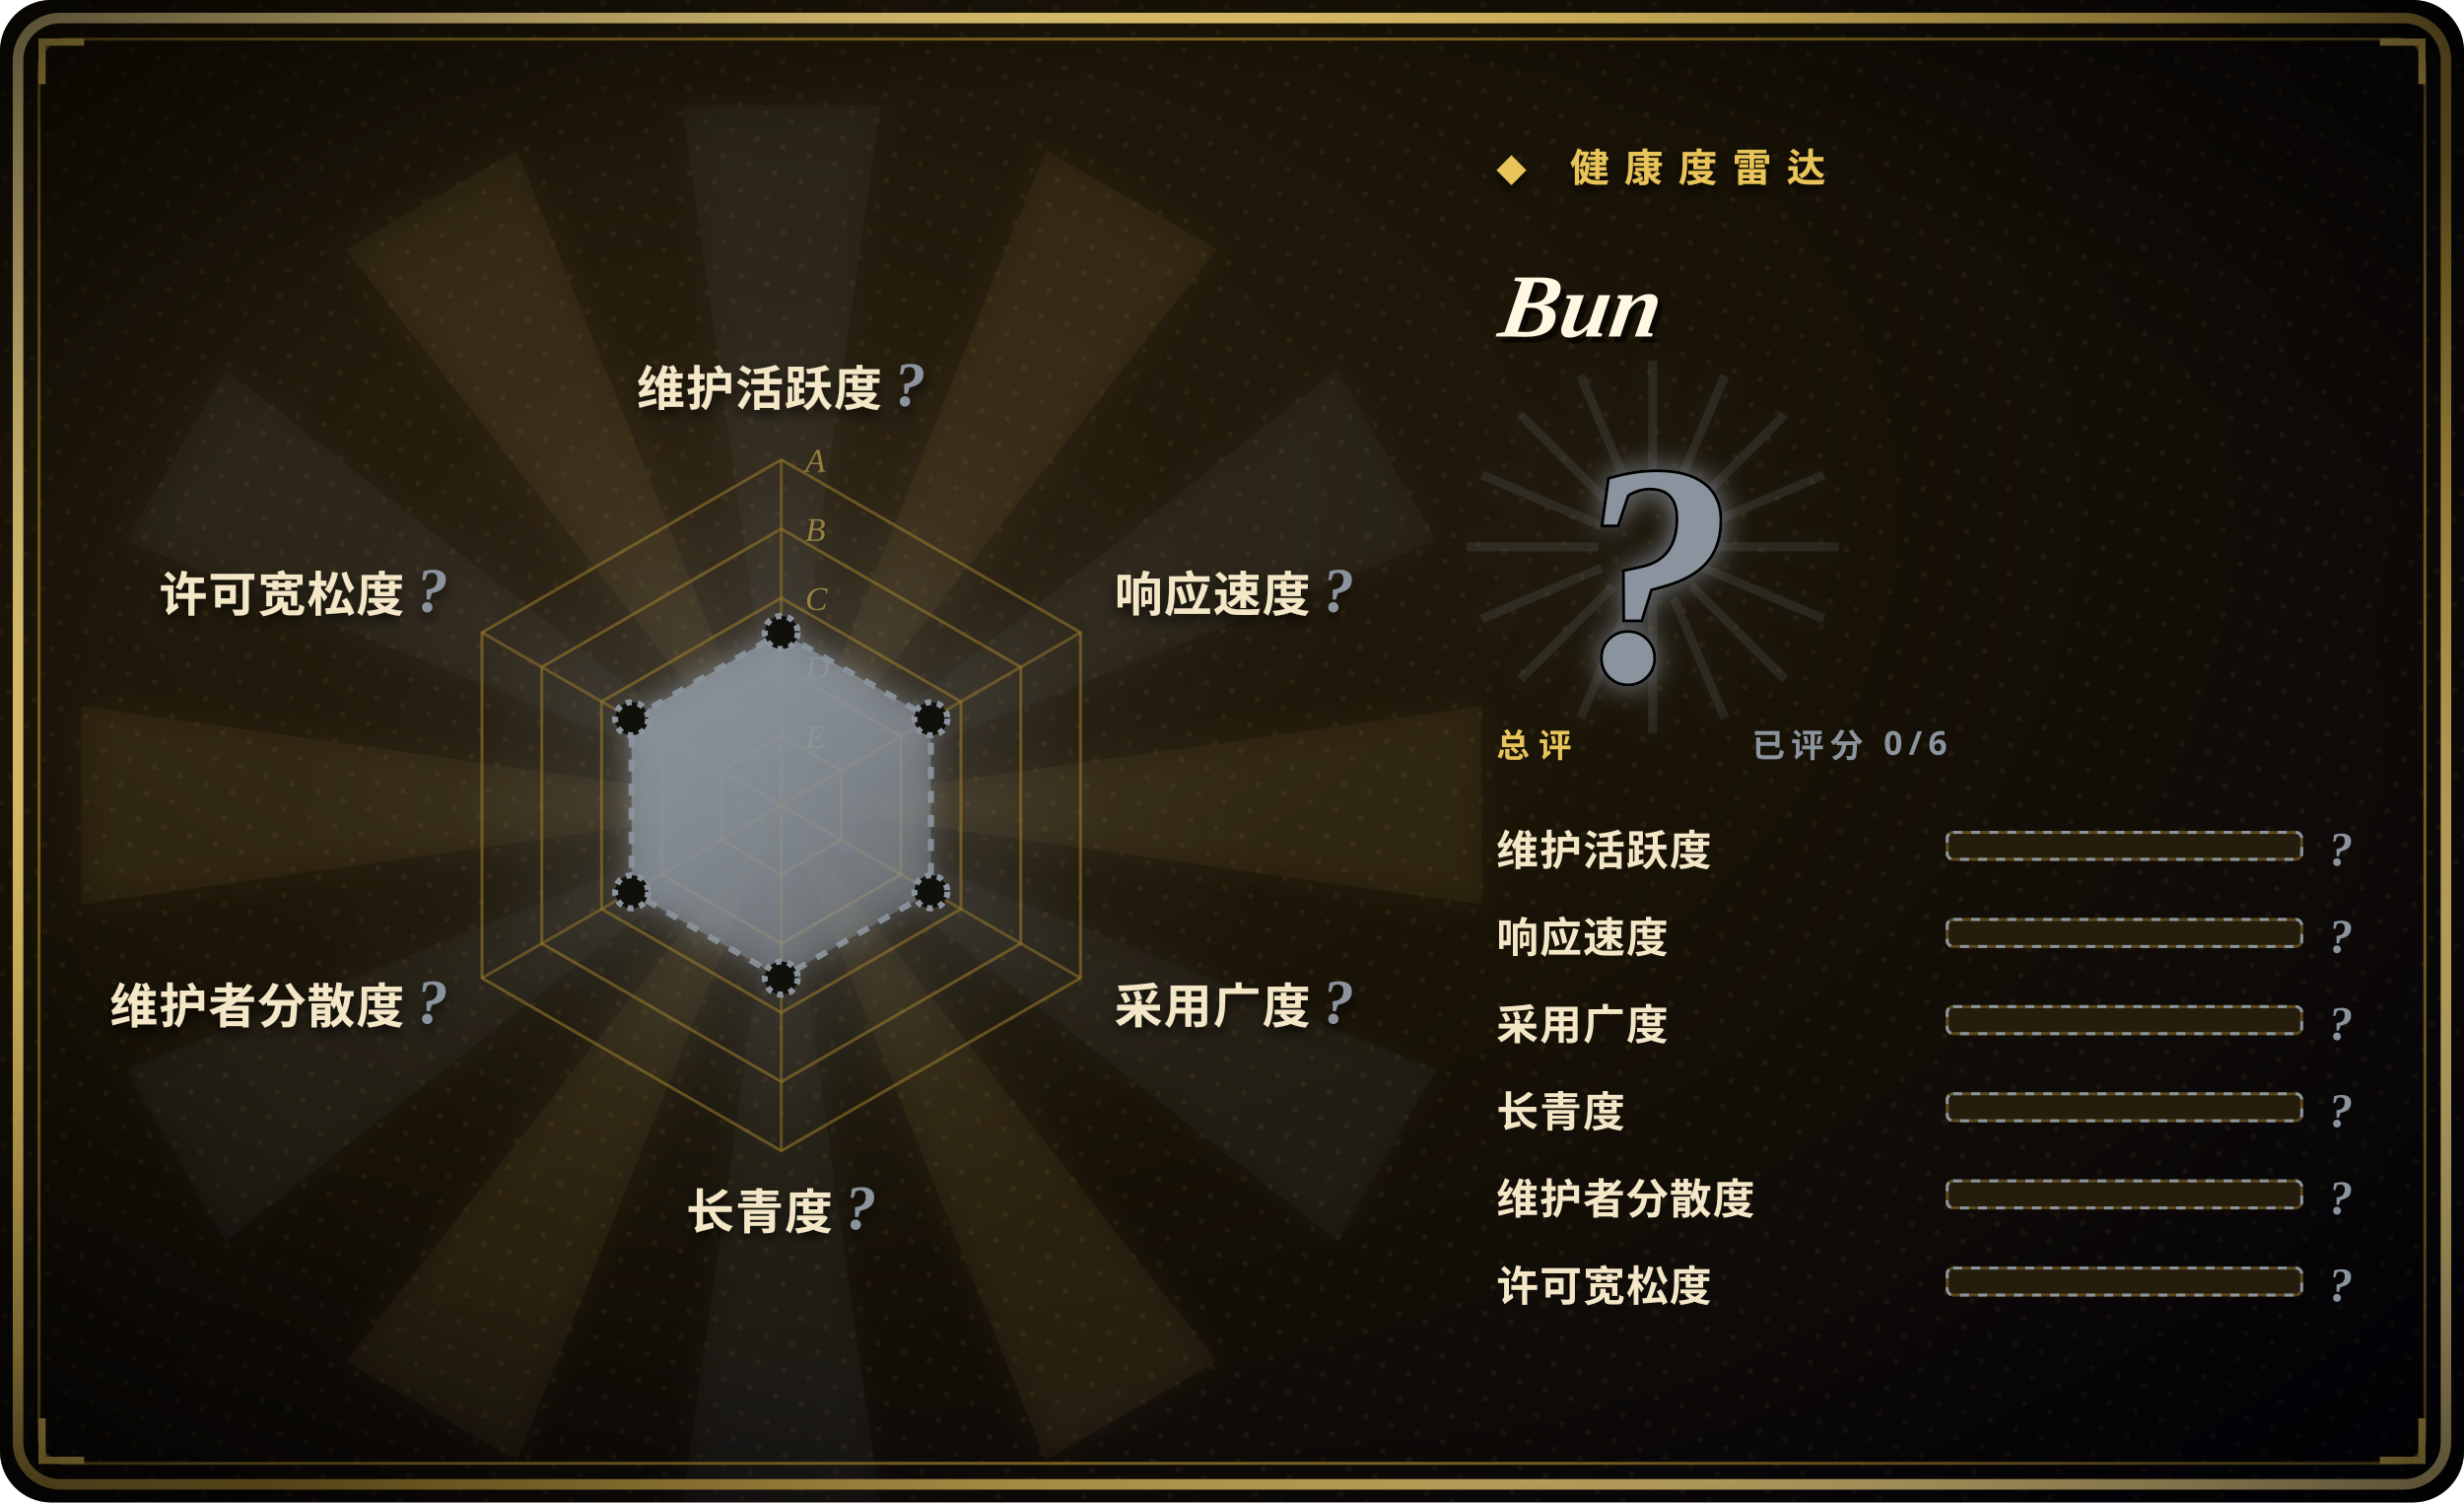
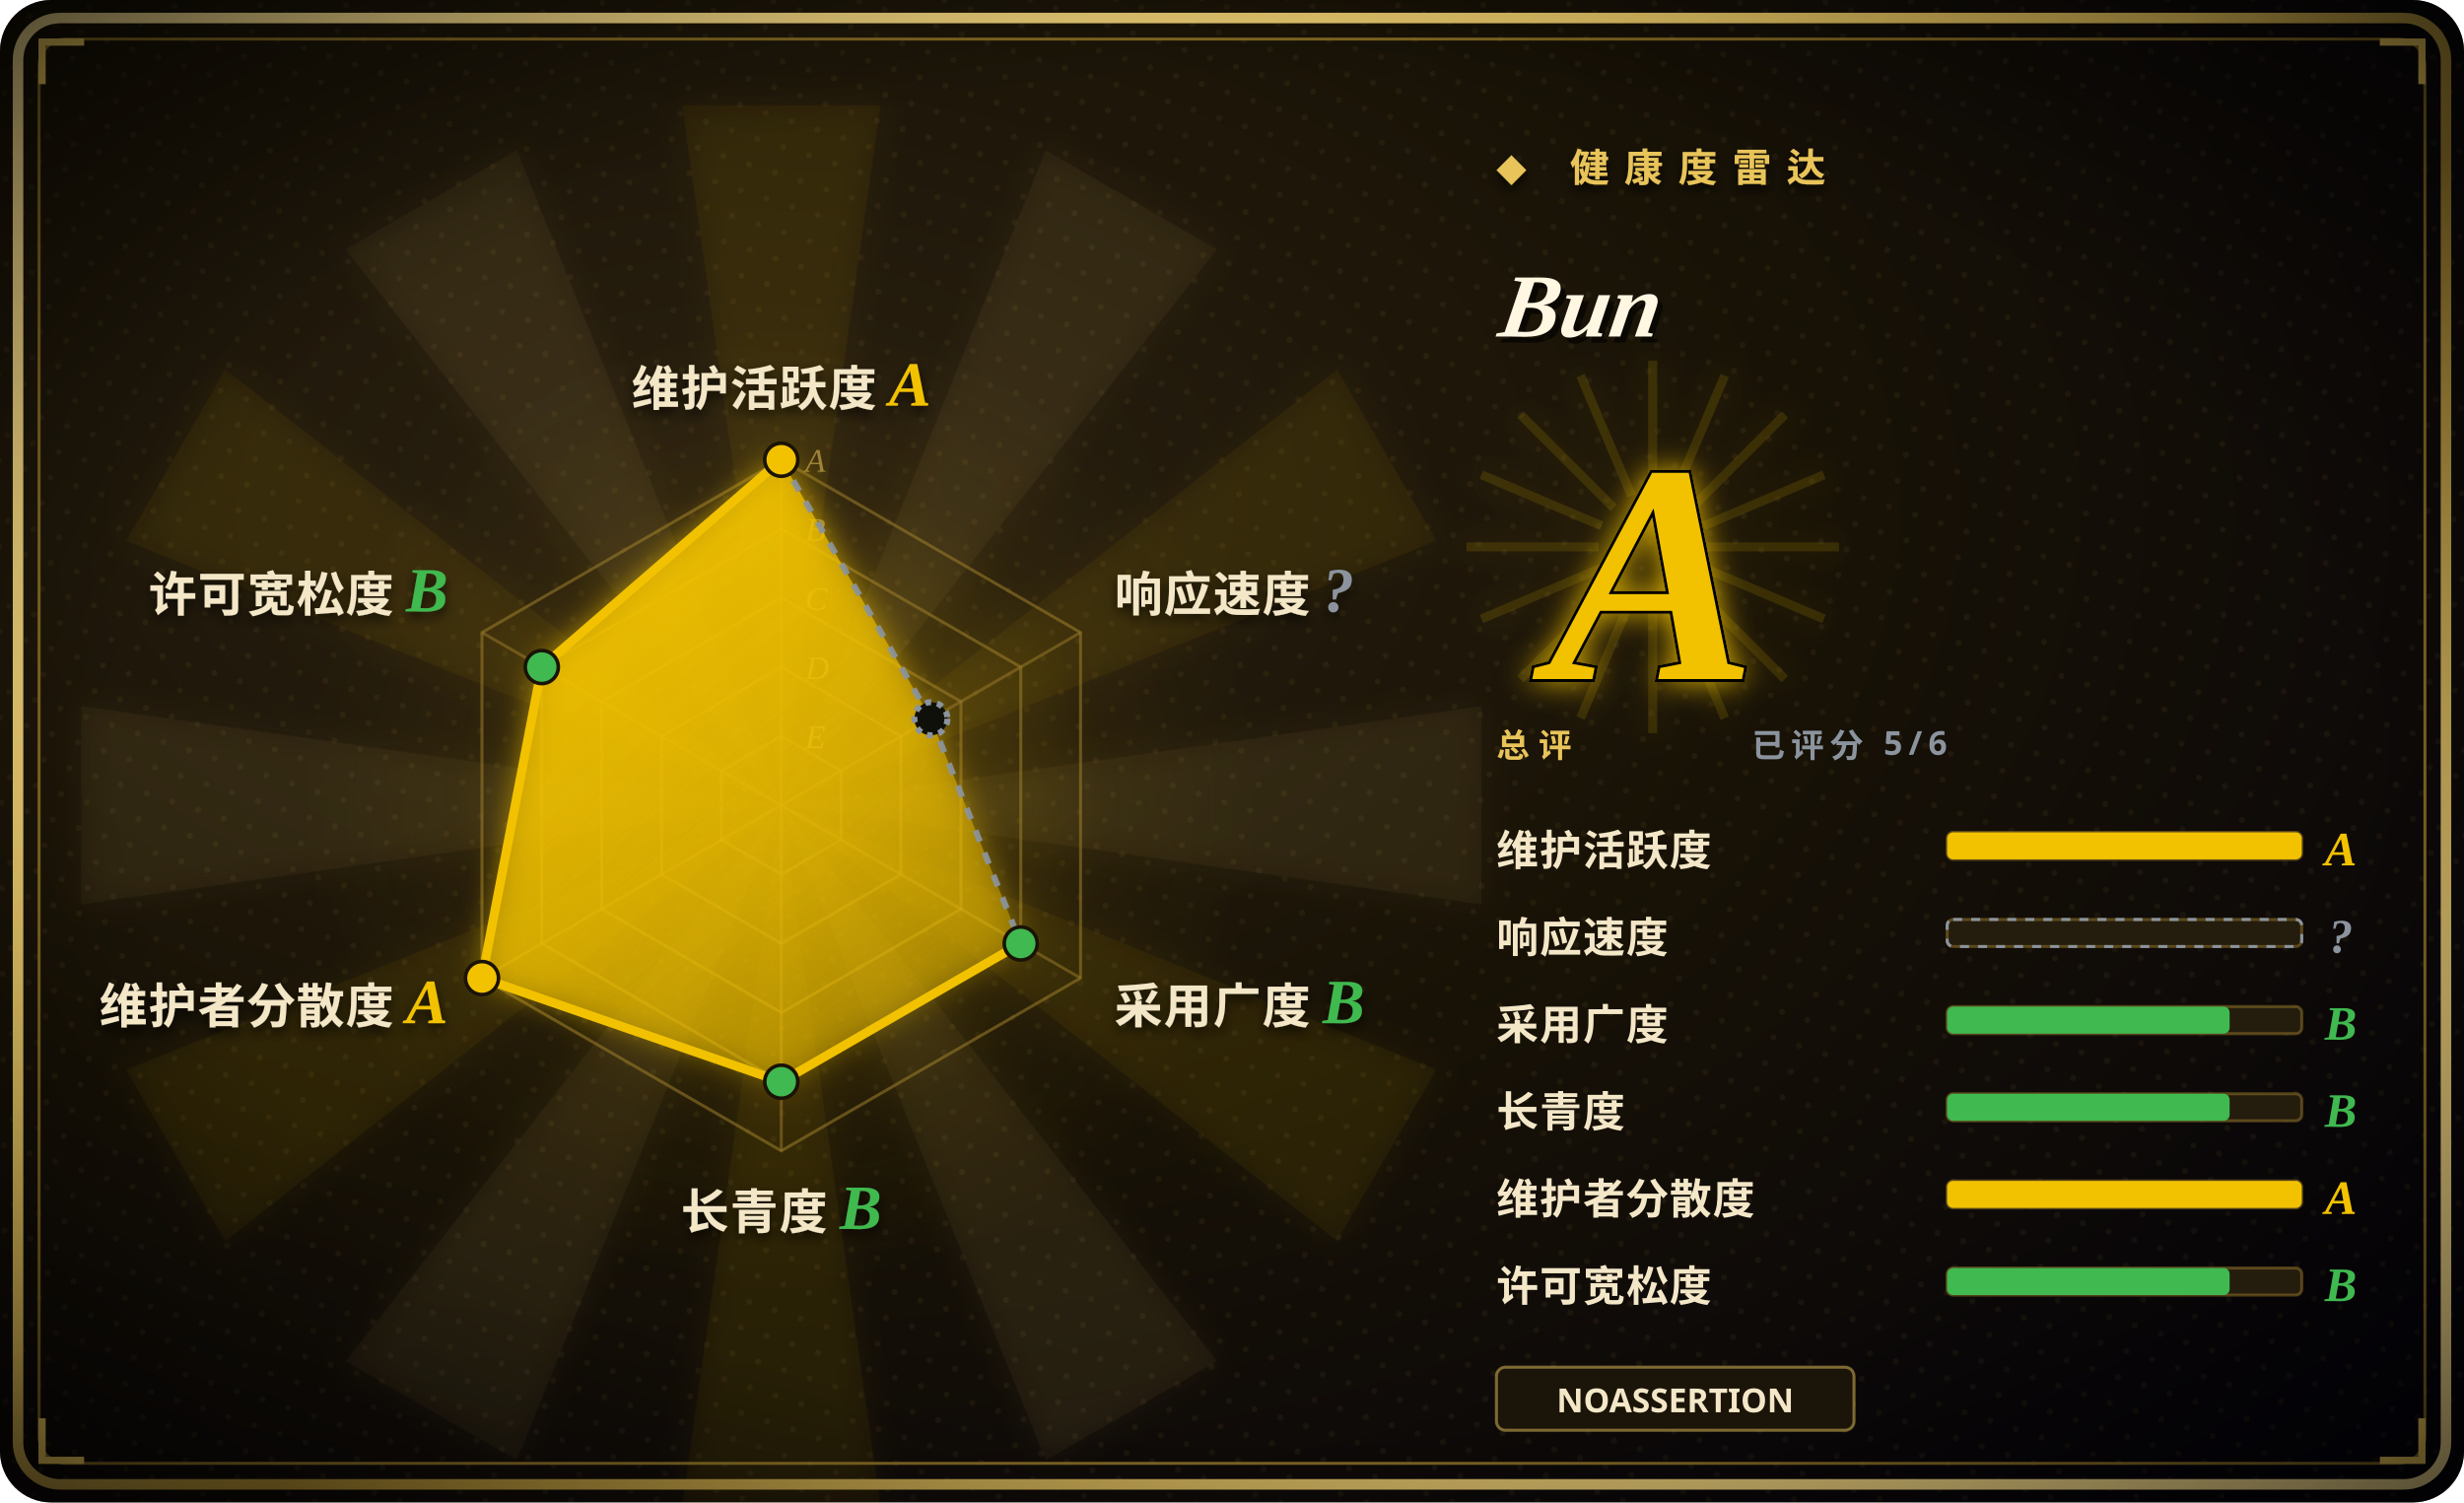
<svg xmlns="http://www.w3.org/2000/svg" width="820" height="500" viewBox="0 0 820 500">
  <defs>
    <radialGradient id="bg" cx="30%" cy="34%" r="90%">
      <stop offset="0%" stop-color="#2a2010" />
      <stop offset="48%" stop-color="#181206" />
      <stop offset="100%" stop-color="#05030a" />
    </radialGradient>
    <radialGradient id="vig" cx="50%" cy="50%" r="72%">
      <stop offset="62%" stop-color="#000000" stop-opacity="0" />
      <stop offset="100%" stop-color="#000000" stop-opacity="0.72" />
    </radialGradient>
    <linearGradient id="frame" x1="0" y1="0" x2="1" y2="1">
      <stop offset="0%" stop-color="#f6dd92" />
      <stop offset="45%" stop-color="#E8C45A" />
      <stop offset="55%" stop-color="#9c7d2a" />
      <stop offset="100%" stop-color="#f6dd92" />
    </linearGradient>
    <linearGradient id="poly" x1="0" y1="0" x2="0.7" y2="1">
-       <stop offset="0%" stop-color="#8B949E" stop-opacity="0.92" />
-       <stop offset="100%" stop-color="#8B949E" stop-opacity="0.34" />
+       <stop offset="0%" stop-color="#F2C200" stop-opacity="0.92" />
+       <stop offset="100%" stop-color="#F2C200" stop-opacity="0.34" />
    </linearGradient>
    <radialGradient id="halo" cx="50%" cy="50%" r="50%">
-       <stop offset="0%" stop-color="#8B949E" stop-opacity="0.34" />
-       <stop offset="68%" stop-color="#8B949E" stop-opacity="0.04" />
-       <stop offset="100%" stop-color="#8B949E" stop-opacity="0" />
+       <stop offset="0%" stop-color="#F2C200" stop-opacity="0.34" />
+       <stop offset="68%" stop-color="#F2C200" stop-opacity="0.04" />
+       <stop offset="100%" stop-color="#F2C200" stop-opacity="0" />
    </radialGradient>
    <filter id="glow" x="-60%" y="-60%" width="220%" height="220%">
      <feGaussianBlur stdDeviation="5" result="b" />
      <feMerge>
        <feMergeNode in="b" />
        <feMergeNode in="SourceGraphic" />
      </feMerge>
    </filter>
    <filter id="soft" x="-30%" y="-30%" width="160%" height="160%">
      <feDropShadow dx="0" dy="2" stdDeviation="2" flood-color="#000" flood-opacity="0.7" />
    </filter>
    <pattern id="halftone" width="9" height="9" patternUnits="userSpaceOnUse" patternTransform="rotate(18)">
      <circle cx="2" cy="2" r="1" fill="#E8C45A" fill-opacity="0.06" />
    </pattern>
  </defs>
  <rect width="820" height="500" rx="17" fill="url(#bg)" />
  <rect width="820" height="500" rx="17" fill="url(#halftone)" />
  <g opacity="0.5" filter="url(#glow)">
    <path d="M260,268 L493,235 L493,301 Z" fill="#E8C45A" fill-opacity="0.10" />
-     <path d="M260,268 L478,356 L445,413 Z" fill="#8B949E" fill-opacity="0.10" />
+     <path d="M260,268 L478,356 L445,413 Z" fill="#F2C200" fill-opacity="0.10" />
    <path d="M260,268 L405,453 L348,486 Z" fill="#E8C45A" fill-opacity="0.10" />
-     <path d="M260,268 L293,501 L227,501 Z" fill="#8B949E" fill-opacity="0.10" />
+     <path d="M260,268 L293,501 L227,501 Z" fill="#F2C200" fill-opacity="0.10" />
    <path d="M260,268 L172,486 L115,453 Z" fill="#E8C45A" fill-opacity="0.10" />
-     <path d="M260,268 L75,413 L42,356 Z" fill="#8B949E" fill-opacity="0.10" />
+     <path d="M260,268 L75,413 L42,356 Z" fill="#F2C200" fill-opacity="0.10" />
    <path d="M260,268 L27,301 L27,235 Z" fill="#E8C45A" fill-opacity="0.10" />
-     <path d="M260,268 L42,180 L75,123 Z" fill="#8B949E" fill-opacity="0.10" />
+     <path d="M260,268 L42,180 L75,123 Z" fill="#F2C200" fill-opacity="0.10" />
    <path d="M260,268 L115,83 L172,50 Z" fill="#E8C45A" fill-opacity="0.10" />
-     <path d="M260,268 L227,35 L293,35 Z" fill="#8B949E" fill-opacity="0.10" />
+     <path d="M260,268 L227,35 L293,35 Z" fill="#F2C200" fill-opacity="0.10" />
    <path d="M260,268 L348,50 L405,83 Z" fill="#E8C45A" fill-opacity="0.10" />
-     <path d="M260,268 L445,123 L478,180 Z" fill="#8B949E" fill-opacity="0.10" />
+     <path d="M260,268 L445,123 L478,180 Z" fill="#F2C200" fill-opacity="0.10" />
  </g>
  <circle cx="260" cy="268" r="161" fill="url(#halo)" />
  <rect x="6" y="6" width="808" height="488" rx="14" fill="none" stroke="url(#frame)" stroke-width="3.5" />
  <rect x="13" y="13" width="794" height="474" rx="9" fill="none" stroke="#9c7d2a" stroke-width="1" stroke-opacity="0.8" />
  <path d="M14,28 L14,14 L28,14" fill="none" stroke="#E8C45A" stroke-width="2.4" />
  <path d="M806,28 L806,14 L792,14" fill="none" stroke="#E8C45A" stroke-width="2.4" />
  <path d="M14,472 L14,486 L28,486" fill="none" stroke="#E8C45A" stroke-width="2.4" />
  <path d="M806,472 L806,486 L792,486" fill="none" stroke="#E8C45A" stroke-width="2.4" />
  <rect width="820" height="500" rx="17" fill="url(#vig)" />
  <polygon points="260.0,153.0 359.6,210.5 359.6,325.5 260.0,383.0 160.4,325.5 160.4,210.5" fill="none" stroke="#9c7d2a" stroke-opacity="0.55" stroke-width="1" />
  <polygon points="260.0,176.0 339.7,222.0 339.7,314.0 260.0,360.0 180.3,314.0 180.3,222.0" fill="none" stroke="#9c7d2a" stroke-opacity="0.55" stroke-width="1" />
  <polygon points="260.0,199.0 319.8,233.5 319.8,302.5 260.0,337.0 200.2,302.5 200.2,233.5" fill="none" stroke="#9c7d2a" stroke-opacity="0.55" stroke-width="1" />
  <polygon points="260.0,222.0 299.8,245.0 299.8,291.0 260.0,314.0 220.2,291.0 220.2,245.0" fill="none" stroke="#9c7d2a" stroke-opacity="0.55" stroke-width="1" />
  <polygon points="260.0,245.0 279.9,256.5 279.9,279.5 260.0,291.0 240.1,279.5 240.1,256.5" fill="none" stroke="#9c7d2a" stroke-opacity="0.55" stroke-width="1" />
  <line x1="260" y1="268" x2="260.0" y2="153.0" stroke="#9c7d2a" stroke-opacity="0.5" stroke-width="1" />
  <line x1="260" y1="268" x2="359.6" y2="210.5" stroke="#9c7d2a" stroke-opacity="0.5" stroke-width="1" />
  <line x1="260" y1="268" x2="359.6" y2="325.5" stroke="#9c7d2a" stroke-opacity="0.5" stroke-width="1" />
  <line x1="260" y1="268" x2="260.0" y2="383.0" stroke="#9c7d2a" stroke-opacity="0.5" stroke-width="1" />
  <line x1="260" y1="268" x2="160.4" y2="325.5" stroke="#9c7d2a" stroke-opacity="0.5" stroke-width="1" />
  <line x1="260" y1="268" x2="160.4" y2="210.5" stroke="#9c7d2a" stroke-opacity="0.5" stroke-width="1" />
  <text x="268" y="157.0" font-size="11" font-style="italic" fill="#E8C45A" fill-opacity="0.55" font-family="'Georgia','Times New Roman',serif">A</text>
  <text x="268" y="180.0" font-size="11" font-style="italic" fill="#E8C45A" fill-opacity="0.55" font-family="'Georgia','Times New Roman',serif">B</text>
  <text x="268" y="203.0" font-size="11" font-style="italic" fill="#E8C45A" fill-opacity="0.55" font-family="'Georgia','Times New Roman',serif">C</text>
  <text x="268" y="226.0" font-size="11" font-style="italic" fill="#E8C45A" fill-opacity="0.55" font-family="'Georgia','Times New Roman',serif">D</text>
  <text x="268" y="249.0" font-size="11" font-style="italic" fill="#E8C45A" fill-opacity="0.55" font-family="'Georgia','Times New Roman',serif">E</text>
-   <polygon points="260.0,210.5 309.8,239.2 309.8,296.8 260.0,325.5 210.2,296.8 210.2,239.2" fill="url(#poly)" filter="url(#glow)" />
-   <line x1="260.0" y1="210.5" x2="309.8" y2="239.2" stroke="#8B949E" stroke-width="2" stroke-dasharray="4 4" stroke-opacity="0.92" />
-   <line x1="309.8" y1="239.2" x2="309.8" y2="296.8" stroke="#8B949E" stroke-width="2" stroke-dasharray="4 4" stroke-opacity="0.92" />
-   <line x1="309.8" y1="296.8" x2="260.0" y2="325.5" stroke="#8B949E" stroke-width="2" stroke-dasharray="4 4" stroke-opacity="0.92" />
-   <line x1="260.0" y1="325.5" x2="210.2" y2="296.8" stroke="#8B949E" stroke-width="2" stroke-dasharray="4 4" stroke-opacity="0.92" />
-   <line x1="210.2" y1="296.8" x2="210.2" y2="239.2" stroke="#8B949E" stroke-width="2" stroke-dasharray="4 4" stroke-opacity="0.92" />
-   <line x1="210.2" y1="239.2" x2="260.0" y2="210.5" stroke="#8B949E" stroke-width="2" stroke-dasharray="4 4" stroke-opacity="0.92" />
-   <circle cx="260.0" cy="210.5" r="5.5" fill="#10100b" stroke="#8B949E" stroke-width="2" stroke-dasharray="2 2" />
+   <polygon points="260.0,153.0 309.8,239.2 339.7,314.0 260.0,360.0 160.4,325.5 180.3,222.0" fill="url(#poly)" filter="url(#glow)" />
+   <line x1="260.0" y1="153.0" x2="309.8" y2="239.2" stroke="#8B949E" stroke-width="2" stroke-dasharray="4 4" stroke-opacity="0.92" />
+   <line x1="309.8" y1="239.2" x2="339.7" y2="314.0" stroke="#8B949E" stroke-width="2" stroke-dasharray="4 4" stroke-opacity="0.92" />
+   <line x1="339.7" y1="314.0" x2="260.0" y2="360.0" stroke="#F2C200" stroke-width="3" />
+   <line x1="260.0" y1="360.0" x2="160.4" y2="325.5" stroke="#F2C200" stroke-width="3" />
+   <line x1="160.4" y1="325.5" x2="180.3" y2="222.0" stroke="#F2C200" stroke-width="3" />
+   <line x1="180.3" y1="222.0" x2="260.0" y2="153.0" stroke="#F2C200" stroke-width="3" />
+   <circle cx="260.0" cy="153.0" r="5.5" fill="#F2C200" stroke="#1a1306" stroke-width="1.2" />
  <circle cx="309.8" cy="239.2" r="5.5" fill="#10100b" stroke="#8B949E" stroke-width="2" stroke-dasharray="2 2" />
-   <circle cx="309.8" cy="296.8" r="5.5" fill="#10100b" stroke="#8B949E" stroke-width="2" stroke-dasharray="2 2" />
-   <circle cx="260.0" cy="325.5" r="5.5" fill="#10100b" stroke="#8B949E" stroke-width="2" stroke-dasharray="2 2" />
-   <circle cx="210.2" cy="296.8" r="5.5" fill="#10100b" stroke="#8B949E" stroke-width="2" stroke-dasharray="2 2" />
-   <circle cx="210.2" cy="239.2" r="5.5" fill="#10100b" stroke="#8B949E" stroke-width="2" stroke-dasharray="2 2" />
-   <text x="260.0" y="135.0" font-size="16" font-weight="900" fill="#f3e7c8" text-anchor="middle" font-family="'PingFang SC','Hiragino Sans GB','Heiti SC','Microsoft YaHei',sans-serif" letter-spacing="0.4" filter="url(#soft)">维护活跃度 <tspan fill="#8B949E" font-family="'Georgia','Times New Roman',serif" font-style="italic" font-size="21">?</tspan>
+   <circle cx="339.7" cy="314.0" r="5.5" fill="#3FB950" stroke="#1a1306" stroke-width="1.2" />
+   <circle cx="260.0" cy="360.0" r="5.5" fill="#3FB950" stroke="#1a1306" stroke-width="1.2" />
+   <circle cx="160.4" cy="325.5" r="5.5" fill="#F2C200" stroke="#1a1306" stroke-width="1.2" />
+   <circle cx="180.3" cy="222.0" r="5.5" fill="#3FB950" stroke="#1a1306" stroke-width="1.2" />
+   <text x="260.0" y="135.0" font-size="16" font-weight="900" fill="#f3e7c8" text-anchor="middle" font-family="'PingFang SC','Hiragino Sans GB','Heiti SC','Microsoft YaHei',sans-serif" letter-spacing="0.4" filter="url(#soft)">维护活跃度 <tspan fill="#F2C200" font-family="'Georgia','Times New Roman',serif" font-style="italic" font-size="21">A</tspan>
  </text>
  <text x="370.9" y="203.5" font-size="16" font-weight="900" fill="#f3e7c8" text-anchor="start" font-family="'PingFang SC','Hiragino Sans GB','Heiti SC','Microsoft YaHei',sans-serif" letter-spacing="0.4" filter="url(#soft)">响应速度 <tspan fill="#8B949E" font-family="'Georgia','Times New Roman',serif" font-style="italic" font-size="21">?</tspan>
  </text>
-   <text x="370.9" y="340.5" font-size="16" font-weight="900" fill="#f3e7c8" text-anchor="start" font-family="'PingFang SC','Hiragino Sans GB','Heiti SC','Microsoft YaHei',sans-serif" letter-spacing="0.4" filter="url(#soft)">采用广度 <tspan fill="#8B949E" font-family="'Georgia','Times New Roman',serif" font-style="italic" font-size="21">?</tspan>
+   <text x="370.9" y="340.5" font-size="16" font-weight="900" fill="#f3e7c8" text-anchor="start" font-family="'PingFang SC','Hiragino Sans GB','Heiti SC','Microsoft YaHei',sans-serif" letter-spacing="0.4" filter="url(#soft)">采用广度 <tspan fill="#3FB950" font-family="'Georgia','Times New Roman',serif" font-style="italic" font-size="21">B</tspan>
  </text>
-   <text x="260.0" y="409.0" font-size="16" font-weight="900" fill="#f3e7c8" text-anchor="middle" font-family="'PingFang SC','Hiragino Sans GB','Heiti SC','Microsoft YaHei',sans-serif" letter-spacing="0.4" filter="url(#soft)">长青度 <tspan fill="#8B949E" font-family="'Georgia','Times New Roman',serif" font-style="italic" font-size="21">?</tspan>
+   <text x="260.0" y="409.0" font-size="16" font-weight="900" fill="#f3e7c8" text-anchor="middle" font-family="'PingFang SC','Hiragino Sans GB','Heiti SC','Microsoft YaHei',sans-serif" letter-spacing="0.4" filter="url(#soft)">长青度 <tspan fill="#3FB950" font-family="'Georgia','Times New Roman',serif" font-style="italic" font-size="21">B</tspan>
  </text>
-   <text x="149.1" y="340.5" font-size="16" font-weight="900" fill="#f3e7c8" text-anchor="end" font-family="'PingFang SC','Hiragino Sans GB','Heiti SC','Microsoft YaHei',sans-serif" letter-spacing="0.4" filter="url(#soft)">维护者分散度 <tspan fill="#8B949E" font-family="'Georgia','Times New Roman',serif" font-style="italic" font-size="21">?</tspan>
+   <text x="149.1" y="340.5" font-size="16" font-weight="900" fill="#f3e7c8" text-anchor="end" font-family="'PingFang SC','Hiragino Sans GB','Heiti SC','Microsoft YaHei',sans-serif" letter-spacing="0.4" filter="url(#soft)">维护者分散度 <tspan fill="#F2C200" font-family="'Georgia','Times New Roman',serif" font-style="italic" font-size="21">A</tspan>
  </text>
-   <text x="149.1" y="203.5" font-size="16" font-weight="900" fill="#f3e7c8" text-anchor="end" font-family="'PingFang SC','Hiragino Sans GB','Heiti SC','Microsoft YaHei',sans-serif" letter-spacing="0.4" filter="url(#soft)">许可宽松度 <tspan fill="#8B949E" font-family="'Georgia','Times New Roman',serif" font-style="italic" font-size="21">?</tspan>
+   <text x="149.1" y="203.5" font-size="16" font-weight="900" fill="#f3e7c8" text-anchor="end" font-family="'PingFang SC','Hiragino Sans GB','Heiti SC','Microsoft YaHei',sans-serif" letter-spacing="0.4" filter="url(#soft)">许可宽松度 <tspan fill="#3FB950" font-family="'Georgia','Times New Roman',serif" font-style="italic" font-size="21">B</tspan>
  </text>
  <text x="498" y="60" font-size="13" letter-spacing="5" fill="#E8C45A" font-weight="900" font-family="'PingFang SC','Hiragino Sans GB','Heiti SC','Microsoft YaHei',sans-serif" filter="url(#soft)">◆ 健康度雷达</text>
  <g transform="translate(498,112) skewX(-9)">
    <text x="2" y="2" font-size="30" font-weight="900" font-style="italic" fill="#000" fill-opacity="0.6" font-family="'Georgia','Times New Roman',serif">Bun</text>
    <text x="0" y="0" font-size="30" font-weight="900" font-style="italic" fill="#fff7e2" font-family="'Georgia','Times New Roman',serif">Bun</text>
  </g>
  <line x1="498" y1="124" x2="648" y2="124" stroke="url(#frame)" stroke-width="2" />
  <g opacity="0.85" filter="url(#glow)">
-     <line x1="568" y1="182" x2="612" y2="182" stroke="#8B949E" stroke-opacity="0.16" stroke-width="3" />
-     <line x1="567" y1="189" x2="607" y2="206" stroke="#8B949E" stroke-opacity="0.16" stroke-width="3" />
-     <line x1="563" y1="195" x2="594" y2="226" stroke="#8B949E" stroke-opacity="0.16" stroke-width="3" />
-     <line x1="557" y1="199" x2="574" y2="239" stroke="#8B949E" stroke-opacity="0.16" stroke-width="3" />
-     <line x1="550" y1="200" x2="550" y2="244" stroke="#8B949E" stroke-opacity="0.16" stroke-width="3" />
-     <line x1="543" y1="199" x2="526" y2="239" stroke="#8B949E" stroke-opacity="0.16" stroke-width="3" />
-     <line x1="537" y1="195" x2="506" y2="226" stroke="#8B949E" stroke-opacity="0.16" stroke-width="3" />
-     <line x1="533" y1="189" x2="493" y2="206" stroke="#8B949E" stroke-opacity="0.16" stroke-width="3" />
-     <line x1="532" y1="182" x2="488" y2="182" stroke="#8B949E" stroke-opacity="0.16" stroke-width="3" />
-     <line x1="533" y1="175" x2="493" y2="158" stroke="#8B949E" stroke-opacity="0.16" stroke-width="3" />
-     <line x1="537" y1="169" x2="506" y2="138" stroke="#8B949E" stroke-opacity="0.16" stroke-width="3" />
-     <line x1="543" y1="165" x2="526" y2="125" stroke="#8B949E" stroke-opacity="0.16" stroke-width="3" />
-     <line x1="550" y1="164" x2="550" y2="120" stroke="#8B949E" stroke-opacity="0.16" stroke-width="3" />
-     <line x1="557" y1="165" x2="574" y2="125" stroke="#8B949E" stroke-opacity="0.16" stroke-width="3" />
-     <line x1="563" y1="169" x2="594" y2="138" stroke="#8B949E" stroke-opacity="0.16" stroke-width="3" />
-     <line x1="567" y1="175" x2="607" y2="158" stroke="#8B949E" stroke-opacity="0.16" stroke-width="3" />
+     <line x1="568" y1="182" x2="612" y2="182" stroke="#F2C200" stroke-opacity="0.16" stroke-width="3" />
+     <line x1="567" y1="189" x2="607" y2="206" stroke="#F2C200" stroke-opacity="0.16" stroke-width="3" />
+     <line x1="563" y1="195" x2="594" y2="226" stroke="#F2C200" stroke-opacity="0.16" stroke-width="3" />
+     <line x1="557" y1="199" x2="574" y2="239" stroke="#F2C200" stroke-opacity="0.16" stroke-width="3" />
+     <line x1="550" y1="200" x2="550" y2="244" stroke="#F2C200" stroke-opacity="0.16" stroke-width="3" />
+     <line x1="543" y1="199" x2="526" y2="239" stroke="#F2C200" stroke-opacity="0.16" stroke-width="3" />
+     <line x1="537" y1="195" x2="506" y2="226" stroke="#F2C200" stroke-opacity="0.16" stroke-width="3" />
+     <line x1="533" y1="189" x2="493" y2="206" stroke="#F2C200" stroke-opacity="0.16" stroke-width="3" />
+     <line x1="532" y1="182" x2="488" y2="182" stroke="#F2C200" stroke-opacity="0.16" stroke-width="3" />
+     <line x1="533" y1="175" x2="493" y2="158" stroke="#F2C200" stroke-opacity="0.16" stroke-width="3" />
+     <line x1="537" y1="169" x2="506" y2="138" stroke="#F2C200" stroke-opacity="0.16" stroke-width="3" />
+     <line x1="543" y1="165" x2="526" y2="125" stroke="#F2C200" stroke-opacity="0.16" stroke-width="3" />
+     <line x1="550" y1="164" x2="550" y2="120" stroke="#F2C200" stroke-opacity="0.16" stroke-width="3" />
+     <line x1="557" y1="165" x2="574" y2="125" stroke="#F2C200" stroke-opacity="0.16" stroke-width="3" />
+     <line x1="563" y1="169" x2="594" y2="138" stroke="#F2C200" stroke-opacity="0.16" stroke-width="3" />
+     <line x1="567" y1="175" x2="607" y2="158" stroke="#F2C200" stroke-opacity="0.16" stroke-width="3" />
  </g>
-   <text x="550" y="226" font-size="104" font-weight="900" font-style="italic" text-anchor="middle" fill="#8B949E" stroke="#000" stroke-width="2" paint-order="stroke" font-family="'Georgia','Times New Roman',serif" filter="url(#glow)">?</text>
+   <text x="550" y="226" font-size="104" font-weight="900" font-style="italic" text-anchor="middle" fill="#F2C200" stroke="#000" stroke-width="2" paint-order="stroke" font-family="'Georgia','Times New Roman',serif" filter="url(#glow)">A</text>
  <text x="498" y="252" font-size="11" letter-spacing="3" fill="#E8C45A" font-family="'PingFang SC','Hiragino Sans GB','Heiti SC','Microsoft YaHei',sans-serif" font-weight="900">总评</text>
-   <text x="648" y="252" font-size="11" letter-spacing="2" fill="#8B949E" font-family="'PingFang SC','Hiragino Sans GB','Heiti SC','Microsoft YaHei',sans-serif" font-weight="900" text-anchor="end">已评分 0/6</text>
+   <text x="648" y="252" font-size="11" letter-spacing="2" fill="#8B949E" font-family="'PingFang SC','Hiragino Sans GB','Heiti SC','Microsoft YaHei',sans-serif" font-weight="900" text-anchor="end">已评分 5/6</text>
  <text x="498" y="288" font-size="14" font-weight="900" fill="#f3e7c8" font-family="'PingFang SC','Hiragino Sans GB','Heiti SC','Microsoft YaHei',sans-serif" letter-spacing="0.4">维护活跃度</text>
  <rect x="648" y="277" width="118" height="9" rx="2" fill="#241d0e" stroke="#9c7d2a" stroke-opacity="0.5" />
-   <rect x="648" y="277" width="118" height="9" rx="2" fill="none" stroke="#8B949E" stroke-dasharray="3 3" />
-   <text x="779" y="288" font-size="16" font-weight="900" font-style="italic" fill="#8B949E" font-family="'Georgia','Times New Roman',serif" text-anchor="middle">?</text>
+   <rect x="648" y="277" width="118" height="9" rx="2" fill="#F2C200" />
+   <text x="779" y="288" font-size="16" font-weight="900" font-style="italic" fill="#F2C200" font-family="'Georgia','Times New Roman',serif" text-anchor="middle">A</text>
  <text x="498" y="317" font-size="14" font-weight="900" fill="#f3e7c8" font-family="'PingFang SC','Hiragino Sans GB','Heiti SC','Microsoft YaHei',sans-serif" letter-spacing="0.4">响应速度</text>
  <rect x="648" y="306" width="118" height="9" rx="2" fill="#241d0e" stroke="#9c7d2a" stroke-opacity="0.5" />
  <rect x="648" y="306" width="118" height="9" rx="2" fill="none" stroke="#8B949E" stroke-dasharray="3 3" />
  <text x="779" y="317" font-size="16" font-weight="900" font-style="italic" fill="#8B949E" font-family="'Georgia','Times New Roman',serif" text-anchor="middle">?</text>
  <text x="498" y="346" font-size="14" font-weight="900" fill="#f3e7c8" font-family="'PingFang SC','Hiragino Sans GB','Heiti SC','Microsoft YaHei',sans-serif" letter-spacing="0.4">采用广度</text>
  <rect x="648" y="335" width="118" height="9" rx="2" fill="#241d0e" stroke="#9c7d2a" stroke-opacity="0.5" />
-   <rect x="648" y="335" width="118" height="9" rx="2" fill="none" stroke="#8B949E" stroke-dasharray="3 3" />
-   <text x="779" y="346" font-size="16" font-weight="900" font-style="italic" fill="#8B949E" font-family="'Georgia','Times New Roman',serif" text-anchor="middle">?</text>
+   <rect x="648" y="335" width="94" height="9" rx="2" fill="#3FB950" />
+   <text x="779" y="346" font-size="16" font-weight="900" font-style="italic" fill="#3FB950" font-family="'Georgia','Times New Roman',serif" text-anchor="middle">B</text>
  <text x="498" y="375" font-size="14" font-weight="900" fill="#f3e7c8" font-family="'PingFang SC','Hiragino Sans GB','Heiti SC','Microsoft YaHei',sans-serif" letter-spacing="0.4">长青度</text>
  <rect x="648" y="364" width="118" height="9" rx="2" fill="#241d0e" stroke="#9c7d2a" stroke-opacity="0.5" />
-   <rect x="648" y="364" width="118" height="9" rx="2" fill="none" stroke="#8B949E" stroke-dasharray="3 3" />
-   <text x="779" y="375" font-size="16" font-weight="900" font-style="italic" fill="#8B949E" font-family="'Georgia','Times New Roman',serif" text-anchor="middle">?</text>
+   <rect x="648" y="364" width="94" height="9" rx="2" fill="#3FB950" />
+   <text x="779" y="375" font-size="16" font-weight="900" font-style="italic" fill="#3FB950" font-family="'Georgia','Times New Roman',serif" text-anchor="middle">B</text>
  <text x="498" y="404" font-size="14" font-weight="900" fill="#f3e7c8" font-family="'PingFang SC','Hiragino Sans GB','Heiti SC','Microsoft YaHei',sans-serif" letter-spacing="0.4">维护者分散度</text>
  <rect x="648" y="393" width="118" height="9" rx="2" fill="#241d0e" stroke="#9c7d2a" stroke-opacity="0.5" />
-   <rect x="648" y="393" width="118" height="9" rx="2" fill="none" stroke="#8B949E" stroke-dasharray="3 3" />
-   <text x="779" y="404" font-size="16" font-weight="900" font-style="italic" fill="#8B949E" font-family="'Georgia','Times New Roman',serif" text-anchor="middle">?</text>
+   <rect x="648" y="393" width="118" height="9" rx="2" fill="#F2C200" />
+   <text x="779" y="404" font-size="16" font-weight="900" font-style="italic" fill="#F2C200" font-family="'Georgia','Times New Roman',serif" text-anchor="middle">A</text>
  <text x="498" y="433" font-size="14" font-weight="900" fill="#f3e7c8" font-family="'PingFang SC','Hiragino Sans GB','Heiti SC','Microsoft YaHei',sans-serif" letter-spacing="0.4">许可宽松度</text>
  <rect x="648" y="422" width="118" height="9" rx="2" fill="#241d0e" stroke="#9c7d2a" stroke-opacity="0.5" />
-   <rect x="648" y="422" width="118" height="9" rx="2" fill="none" stroke="#8B949E" stroke-dasharray="3 3" />
-   <text x="779" y="433" font-size="16" font-weight="900" font-style="italic" fill="#8B949E" font-family="'Georgia','Times New Roman',serif" text-anchor="middle">?</text>
+   <rect x="648" y="422" width="94" height="9" rx="2" fill="#3FB950" />
+   <text x="779" y="433" font-size="16" font-weight="900" font-style="italic" fill="#3FB950" font-family="'Georgia','Times New Roman',serif" text-anchor="middle">B</text>
+   <rect x="498" y="455" width="119" height="21" rx="3" fill="#1b1408" stroke="#E8C45A" stroke-opacity="0.5" />
+   <text x="557.5" y="470" font-size="11" font-weight="700" fill="#f3e7c8" text-anchor="middle" font-family="'PingFang SC','Hiragino Sans GB','Heiti SC','Microsoft YaHei',sans-serif">NOASSERTION</text>
</svg>
